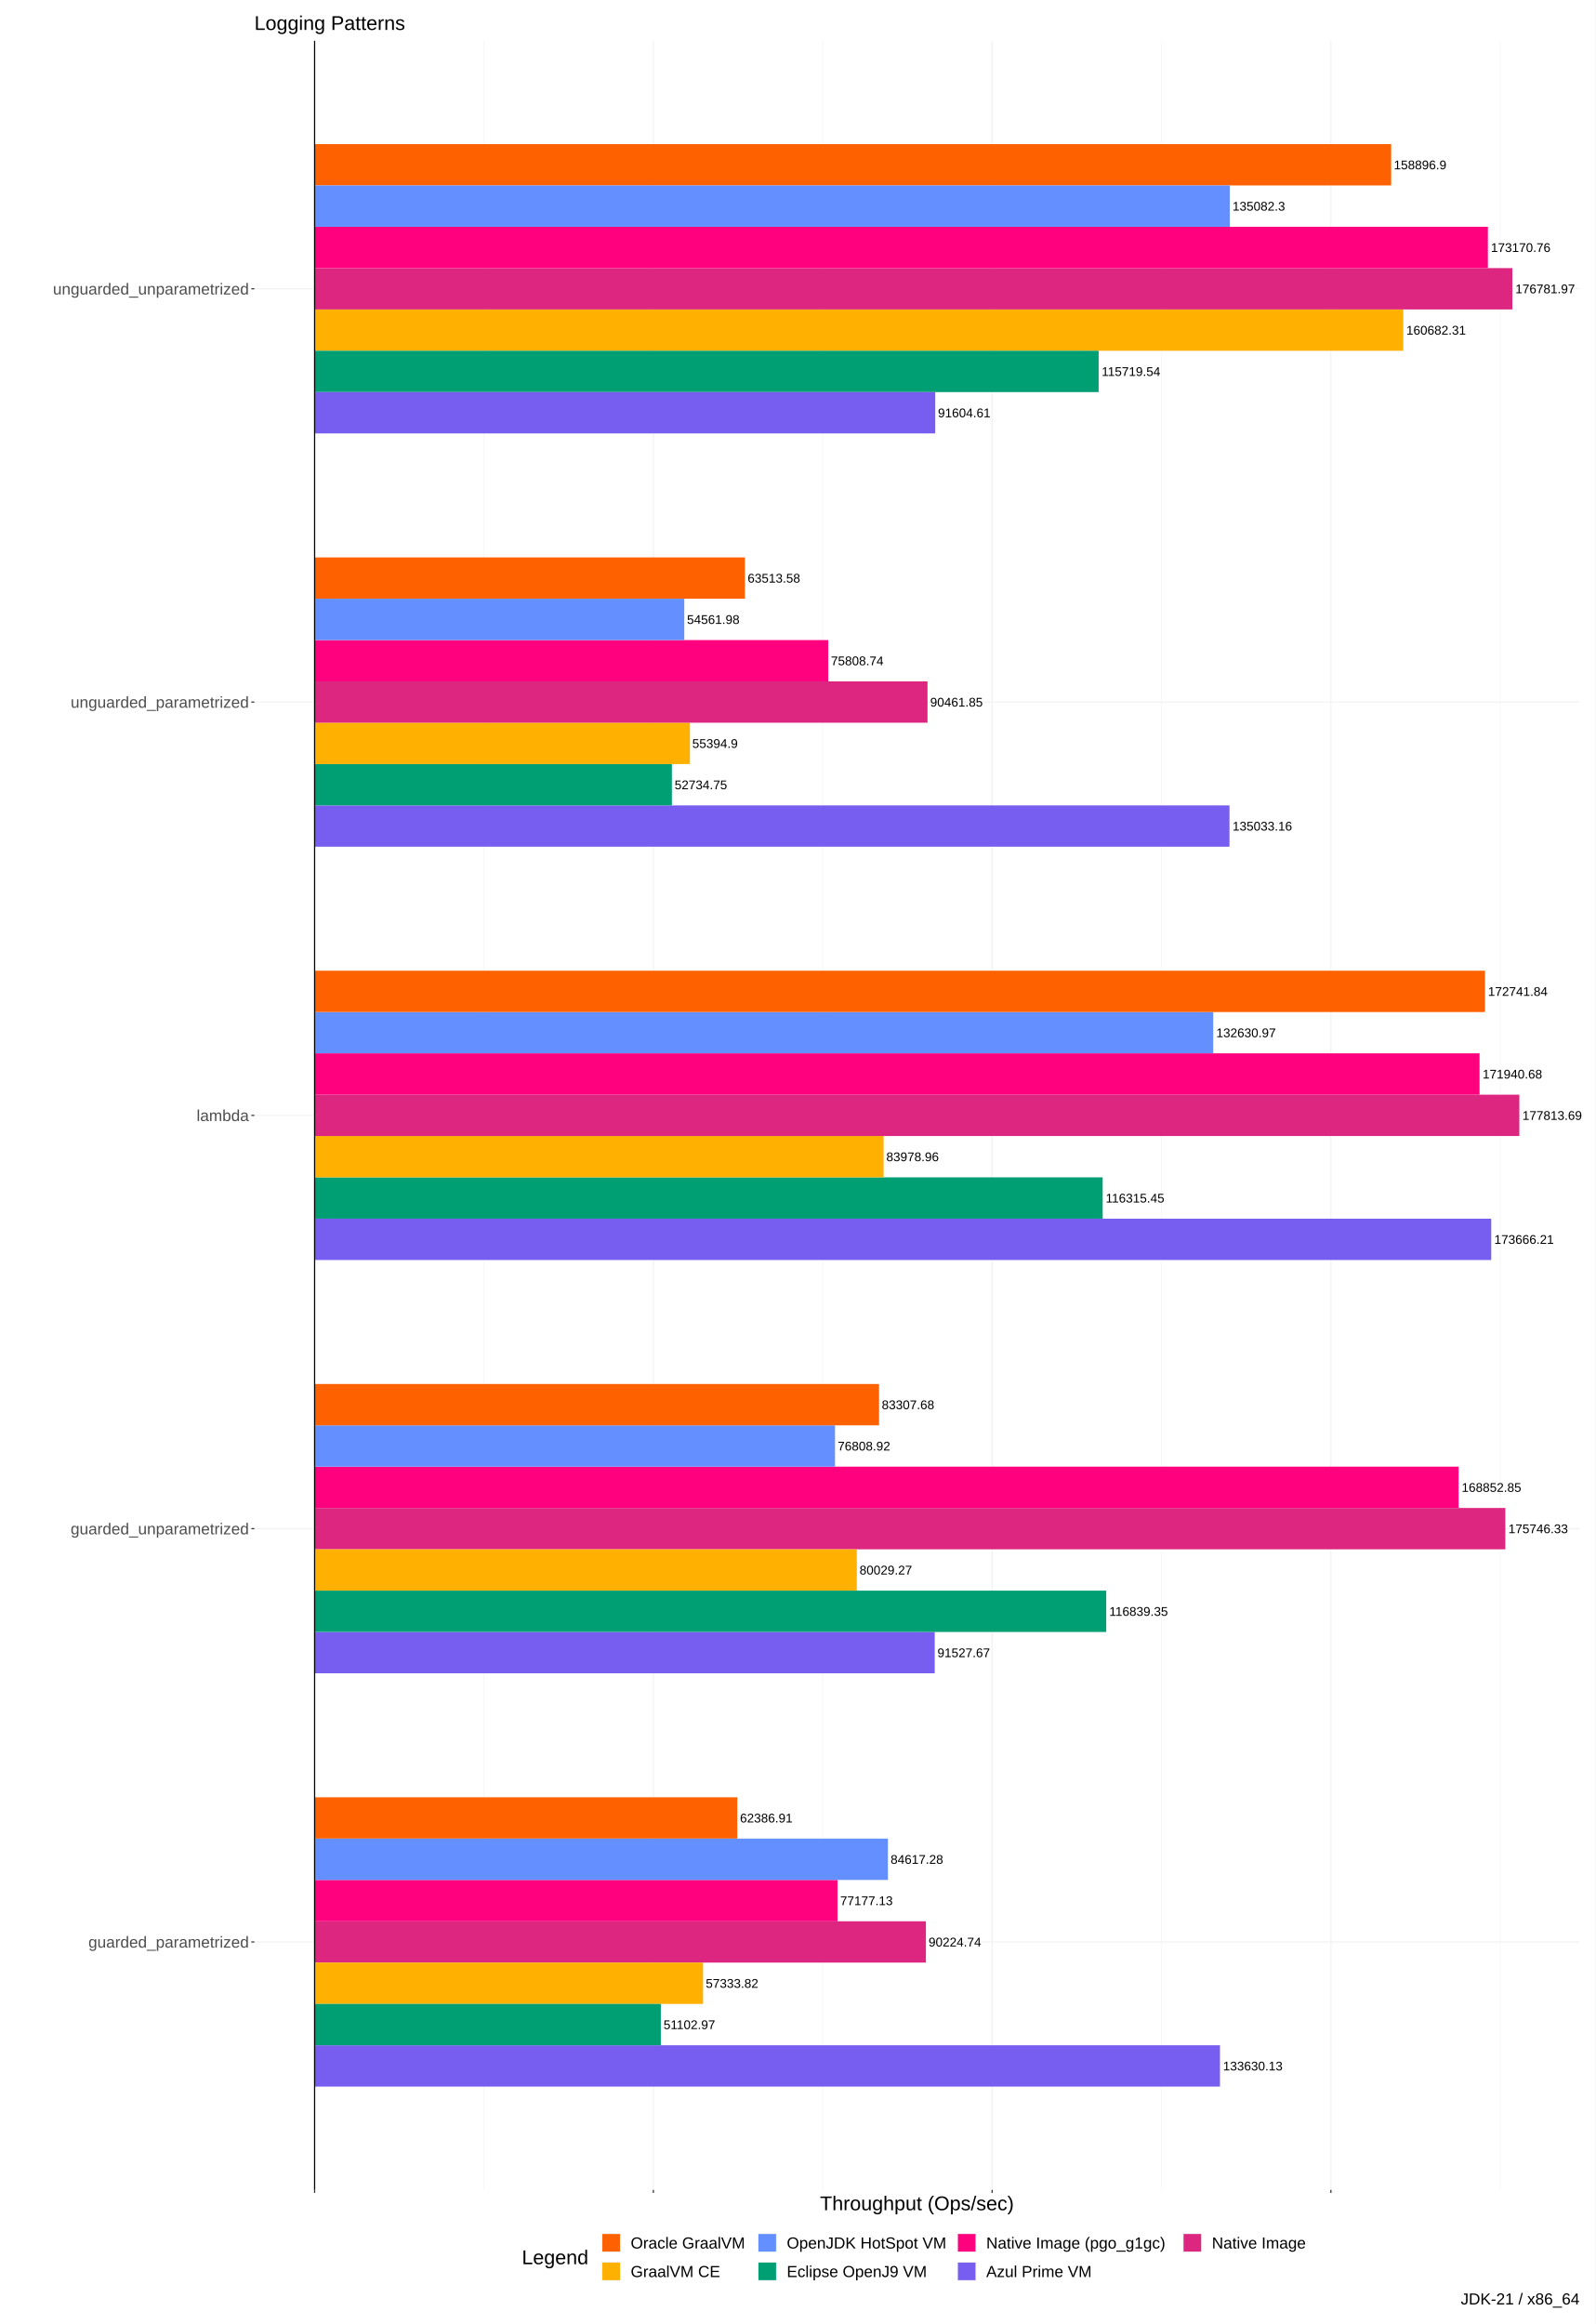
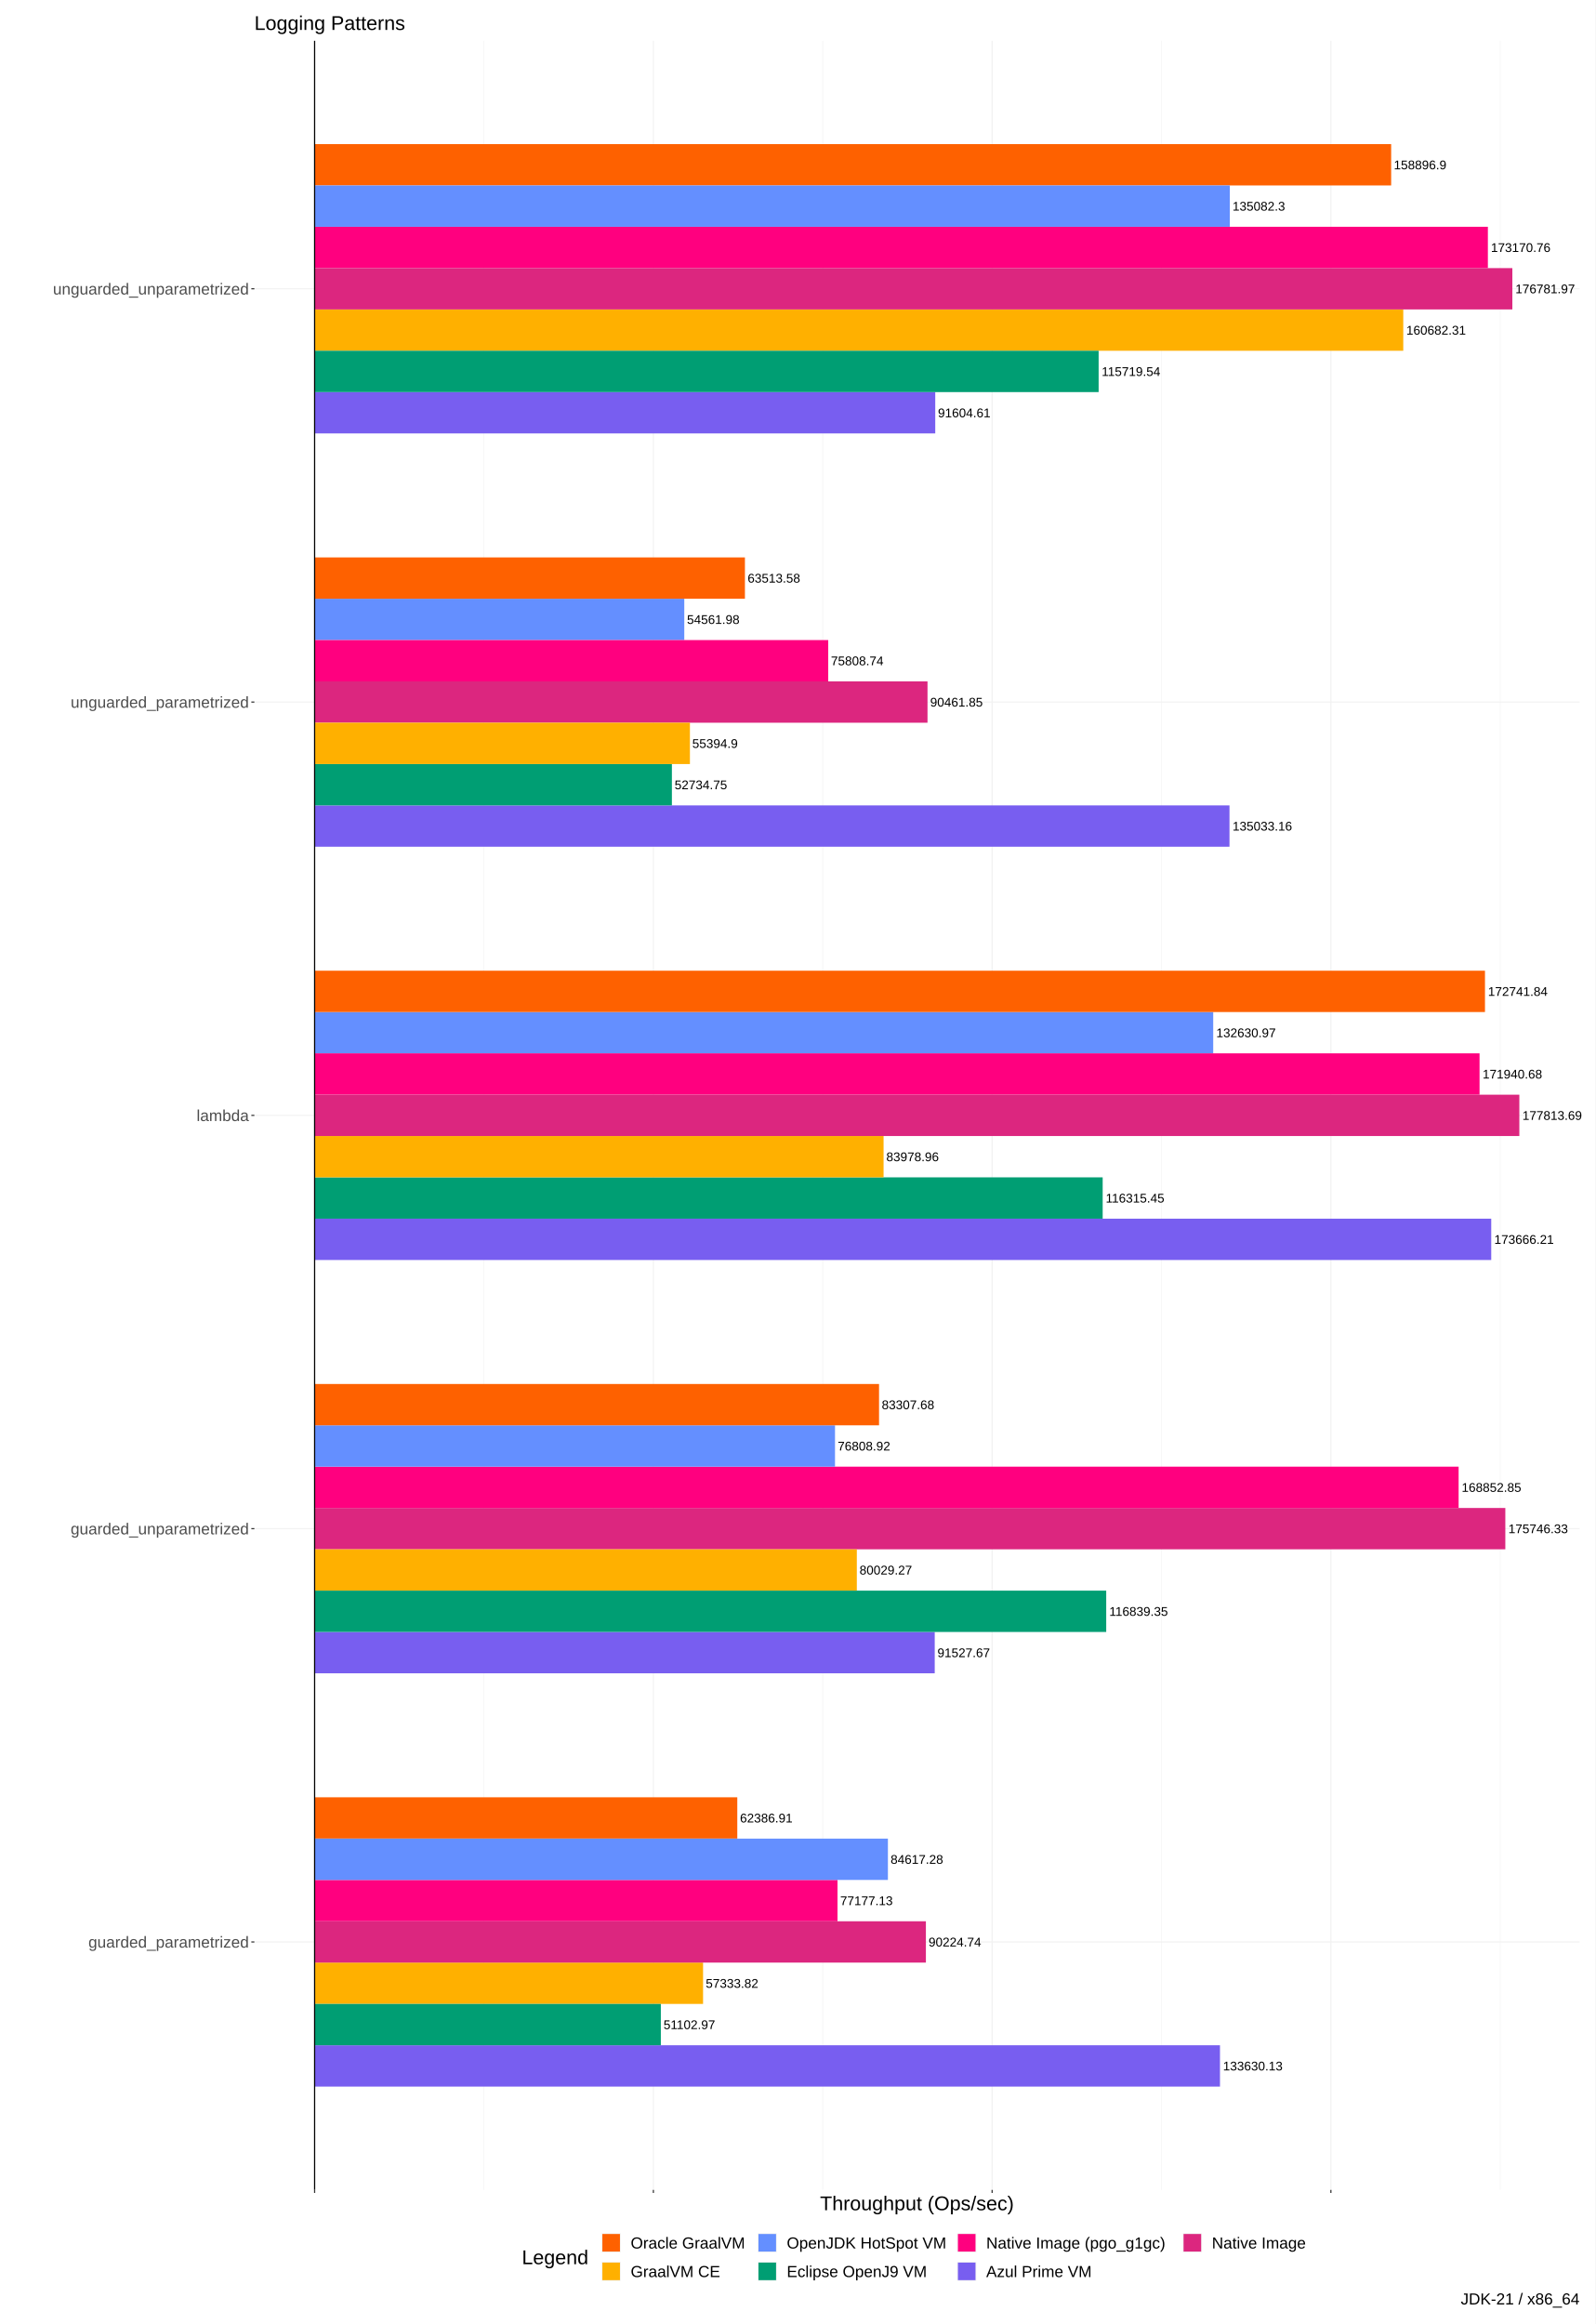
<svg xmlns="http://www.w3.org/2000/svg" class="svglite" width="1440.00pt" height="2097.64pt" viewBox="0 0 1440.00 2097.64">
  <defs>
    <style type="text/css">
    .svglite line, .svglite polyline, .svglite polygon, .svglite path, .svglite rect, .svglite circle {
      fill: none;
      stroke: #000000;
      stroke-linecap: round;
      stroke-linejoin: round;
      stroke-miterlimit: 10.00;
    }
    .svglite text {
      white-space: pre;
    }
  </style>
  </defs>
  <rect width="100%" height="100%" style="stroke: none; fill: #FFFFFF;" />
  <defs>
    <clipPath id="cpMC4wMHwxNDQwLjAwfDAuMDB8MjA5Ny42NA==">
      <rect x="0.00" y="0.00" width="1440.00" height="2097.64" />
    </clipPath>
  </defs>
  <g clip-path="url(#cpMC4wMHwxNDQwLjAwfDAuMDB8MjA5Ny42NA==)">
    <rect x="0.00" y="0.00" width="1440.00" height="2097.64" style="stroke-width: 1.07; stroke: #FFFFFF; fill: #FFFFFF;" />
    <rect x="229.61" y="36.82" width="1196.21" height="1939.79" style="stroke-width: 1.07; stroke: none;" />
    <polyline points="436.88,1976.61 436.88,36.82 " style="stroke-width: 0.53; stroke: #F2F2F2; stroke-linecap: butt;" />
    <polyline points="742.67,1976.61 742.67,36.82 " style="stroke-width: 0.53; stroke: #F2F2F2; stroke-linecap: butt;" />
    <polyline points="1048.46,1976.61 1048.46,36.82 " style="stroke-width: 0.53; stroke: #F2F2F2; stroke-linecap: butt;" />
    <polyline points="1354.25,1976.61 1354.25,36.82 " style="stroke-width: 0.53; stroke: #F2F2F2; stroke-linecap: butt;" />
    <polyline points="229.61,1752.79 1425.83,1752.79 " style="stroke-width: 1.07; stroke: #F2F2F2; stroke-linecap: butt;" />
    <polyline points="229.61,1379.76 1425.83,1379.76 " style="stroke-width: 1.07; stroke: #F2F2F2; stroke-linecap: butt;" />
    <polyline points="229.61,1006.72 1425.83,1006.72 " style="stroke-width: 1.07; stroke: #F2F2F2; stroke-linecap: butt;" />
    <polyline points="229.61,633.68 1425.83,633.68 " style="stroke-width: 1.07; stroke: #F2F2F2; stroke-linecap: butt;" />
    <polyline points="229.61,260.65 1425.83,260.65 " style="stroke-width: 1.07; stroke: #F2F2F2; stroke-linecap: butt;" />
    <polyline points="283.99,1976.61 283.99,36.82 " style="stroke-width: 1.07; stroke: #F2F2F2; stroke-linecap: butt;" />
    <polyline points="589.78,1976.61 589.78,36.82 " style="stroke-width: 1.07; stroke: #F2F2F2; stroke-linecap: butt;" />
    <polyline points="895.56,1976.61 895.56,36.82 " style="stroke-width: 1.07; stroke: #F2F2F2; stroke-linecap: butt;" />
    <polyline points="1201.35,1976.61 1201.35,36.82 " style="stroke-width: 1.07; stroke: #F2F2F2; stroke-linecap: butt;" />
+     <rect x="283.99" y="540.42" width="333.69" height="37.30" style="stroke-width: 1.07; stroke: none; stroke-linecap: butt; stroke-linejoin: miter; fill: #648FFF;" />
+     <rect x="283.99" y="726.94" width="825.83" height="37.30" style="stroke-width: 1.07; stroke: none; stroke-linecap: butt; stroke-linejoin: miter; fill: #785EF0;" />
+     <rect x="283.99" y="913.46" width="811.14" height="37.30" style="stroke-width: 1.07; stroke: none; stroke-linecap: butt; stroke-linejoin: miter; fill: #648FFF;" />
+     <rect x="283.99" y="130.08" width="971.77" height="37.30" style="stroke-width: 1.07; stroke: none; stroke-linecap: butt; stroke-linejoin: miter; fill: #FE6100;" />
+     <rect x="283.99" y="1846.05" width="817.25" height="37.30" style="stroke-width: 1.07; stroke: none; stroke-linecap: butt; stroke-linejoin: miter; fill: #785EF0;" />
+     <rect x="283.99" y="503.12" width="388.43" height="37.30" style="stroke-width: 1.07; stroke: none; stroke-linecap: butt; stroke-linejoin: miter; fill: #FE6100;" />
+     <rect x="283.99" y="1473.02" width="559.76" height="37.30" style="stroke-width: 1.07; stroke: none; stroke-linecap: butt; stroke-linejoin: miter; fill: #785EF0;" />
+     <rect x="283.99" y="204.69" width="1059.07" height="37.30" style="stroke-width: 1.07; stroke: none; stroke-linecap: butt; stroke-linejoin: miter; fill: #FF007F;" />
+     <rect x="283.99" y="1696.84" width="472.00" height="37.30" style="stroke-width: 1.07; stroke: none; stroke-linecap: butt; stroke-linejoin: miter; fill: #FF007F;" />
+     <rect x="283.99" y="1622.23" width="381.54" height="37.30" style="stroke-width: 1.07; stroke: none; stroke-linecap: butt; stroke-linejoin: miter; fill: #FE6100;" />
+     <rect x="283.99" y="1771.44" width="350.64" height="37.30" style="stroke-width: 1.07; stroke: none; stroke-linecap: butt; stroke-linejoin: miter; fill: #FFB000;" />
+     <rect x="283.99" y="1734.14" width="551.79" height="37.30" style="stroke-width: 1.07; stroke: none; stroke-linecap: butt; stroke-linejoin: miter; fill: #DC267F;" />
+     <rect x="283.99" y="1099.98" width="1062.10" height="37.30" style="stroke-width: 1.07; stroke: none; stroke-linecap: butt; stroke-linejoin: miter; fill: #785EF0;" />
+     <rect x="283.99" y="1062.67" width="711.36" height="37.30" style="stroke-width: 1.07; stroke: none; stroke-linecap: butt; stroke-linejoin: miter; fill: #009E73;" />
+     <rect x="283.99" y="1025.37" width="513.59" height="37.30" style="stroke-width: 1.07; stroke: none; stroke-linecap: butt; stroke-linejoin: miter; fill: #FFB000;" />
+     <rect x="283.99" y="950.76" width="1051.55" height="37.30" style="stroke-width: 1.07; stroke: none; stroke-linecap: butt; stroke-linejoin: miter; fill: #FF007F;" />
+     <rect x="283.99" y="353.91" width="560.23" height="37.30" style="stroke-width: 1.07; stroke: none; stroke-linecap: butt; stroke-linejoin: miter; fill: #785EF0;" />
+     <rect x="283.99" y="1808.75" width="312.53" height="37.30" style="stroke-width: 1.07; stroke: none; stroke-linecap: butt; stroke-linejoin: miter; fill: #009E73;" />
+     <rect x="283.99" y="876.16" width="1056.45" height="37.30" style="stroke-width: 1.07; stroke: none; stroke-linecap: butt; stroke-linejoin: miter; fill: #FE6100;" />
+     <rect x="283.99" y="279.30" width="982.69" height="37.30" style="stroke-width: 1.07; stroke: none; stroke-linecap: butt; stroke-linejoin: miter; fill: #FFB000;" />
+     <rect x="283.99" y="615.03" width="553.24" height="37.30" style="stroke-width: 1.07; stroke: none; stroke-linecap: butt; stroke-linejoin: miter; fill: #DC267F;" />
+     <rect x="283.99" y="1659.53" width="517.50" height="37.30" style="stroke-width: 1.07; stroke: none; stroke-linecap: butt; stroke-linejoin: miter; fill: #648FFF;" />
+     <rect x="283.99" y="689.64" width="322.51" height="37.30" style="stroke-width: 1.07; stroke: none; stroke-linecap: butt; stroke-linejoin: miter; fill: #009E73;" />
+     <rect x="283.99" y="1361.10" width="1074.82" height="37.30" style="stroke-width: 1.07; stroke: none; stroke-linecap: butt; stroke-linejoin: miter; fill: #DC267F;" />
    <rect x="283.99" y="1323.80" width="1032.66" height="37.30" style="stroke-width: 1.07; stroke: none; stroke-linecap: butt; stroke-linejoin: miter; fill: #FF007F;" />
-     <rect x="283.99" y="726.94" width="825.83" height="37.30" style="stroke-width: 1.07; stroke: none; stroke-linecap: butt; stroke-linejoin: miter; fill: #785EF0;" />
+     <rect x="283.99" y="241.99" width="1081.16" height="37.30" style="stroke-width: 1.07; stroke: none; stroke-linecap: butt; stroke-linejoin: miter; fill: #DC267F;" />
+     <rect x="283.99" y="988.07" width="1087.47" height="37.30" style="stroke-width: 1.07; stroke: none; stroke-linecap: butt; stroke-linejoin: miter; fill: #DC267F;" />
+     <rect x="283.99" y="1286.50" width="469.74" height="37.30" style="stroke-width: 1.07; stroke: none; stroke-linecap: butt; stroke-linejoin: miter; fill: #648FFF;" />
    <rect x="283.99" y="577.73" width="463.63" height="37.30" style="stroke-width: 1.07; stroke: none; stroke-linecap: butt; stroke-linejoin: miter; fill: #FF007F;" />
-     <rect x="283.99" y="689.64" width="322.51" height="37.30" style="stroke-width: 1.07; stroke: none; stroke-linecap: butt; stroke-linejoin: miter; fill: #009E73;" />
-     <rect x="283.99" y="1062.67" width="711.36" height="37.30" style="stroke-width: 1.07; stroke: none; stroke-linecap: butt; stroke-linejoin: miter; fill: #009E73;" />
+     <rect x="283.99" y="1398.41" width="489.44" height="37.30" style="stroke-width: 1.07; stroke: none; stroke-linecap: butt; stroke-linejoin: miter; fill: #FFB000;" />
+     <rect x="283.99" y="167.39" width="826.13" height="37.30" style="stroke-width: 1.07; stroke: none; stroke-linecap: butt; stroke-linejoin: miter; fill: #648FFF;" />
+     <rect x="283.99" y="1249.19" width="509.49" height="37.30" style="stroke-width: 1.07; stroke: none; stroke-linecap: butt; stroke-linejoin: miter; fill: #FE6100;" />
+     <rect x="283.99" y="316.60" width="707.71" height="37.30" style="stroke-width: 1.07; stroke: none; stroke-linecap: butt; stroke-linejoin: miter; fill: #009E73;" />
    <rect x="283.99" y="652.33" width="338.78" height="37.30" style="stroke-width: 1.07; stroke: none; stroke-linecap: butt; stroke-linejoin: miter; fill: #FFB000;" />
-     <rect x="283.99" y="1846.05" width="817.25" height="37.30" style="stroke-width: 1.07; stroke: none; stroke-linecap: butt; stroke-linejoin: miter; fill: #785EF0;" />
-     <rect x="283.99" y="1286.50" width="469.74" height="37.30" style="stroke-width: 1.07; stroke: none; stroke-linecap: butt; stroke-linejoin: miter; fill: #648FFF;" />
-     <rect x="283.99" y="503.12" width="388.43" height="37.30" style="stroke-width: 1.07; stroke: none; stroke-linecap: butt; stroke-linejoin: miter; fill: #FE6100;" />
-     <rect x="283.99" y="1361.10" width="1074.82" height="37.30" style="stroke-width: 1.07; stroke: none; stroke-linecap: butt; stroke-linejoin: miter; fill: #DC267F;" />
-     <rect x="283.99" y="913.46" width="811.14" height="37.30" style="stroke-width: 1.07; stroke: none; stroke-linecap: butt; stroke-linejoin: miter; fill: #648FFF;" />
-     <rect x="283.99" y="1734.14" width="551.79" height="37.30" style="stroke-width: 1.07; stroke: none; stroke-linecap: butt; stroke-linejoin: miter; fill: #DC267F;" />
-     <rect x="283.99" y="279.30" width="982.69" height="37.30" style="stroke-width: 1.07; stroke: none; stroke-linecap: butt; stroke-linejoin: miter; fill: #FFB000;" />
-     <rect x="283.99" y="1025.37" width="513.59" height="37.30" style="stroke-width: 1.07; stroke: none; stroke-linecap: butt; stroke-linejoin: miter; fill: #FFB000;" />
-     <rect x="283.99" y="316.60" width="707.71" height="37.30" style="stroke-width: 1.07; stroke: none; stroke-linecap: butt; stroke-linejoin: miter; fill: #009E73;" />
-     <rect x="283.99" y="1622.23" width="381.54" height="37.30" style="stroke-width: 1.07; stroke: none; stroke-linecap: butt; stroke-linejoin: miter; fill: #FE6100;" />
-     <rect x="283.99" y="241.99" width="1081.16" height="37.30" style="stroke-width: 1.07; stroke: none; stroke-linecap: butt; stroke-linejoin: miter; fill: #DC267F;" />
-     <rect x="283.99" y="1771.44" width="350.64" height="37.30" style="stroke-width: 1.07; stroke: none; stroke-linecap: butt; stroke-linejoin: miter; fill: #FFB000;" />
-     <rect x="283.99" y="1696.84" width="472.00" height="37.30" style="stroke-width: 1.07; stroke: none; stroke-linecap: butt; stroke-linejoin: miter; fill: #FF007F;" />
-     <rect x="283.99" y="876.16" width="1056.45" height="37.30" style="stroke-width: 1.07; stroke: none; stroke-linecap: butt; stroke-linejoin: miter; fill: #FE6100;" />
-     <rect x="283.99" y="615.03" width="553.24" height="37.30" style="stroke-width: 1.07; stroke: none; stroke-linecap: butt; stroke-linejoin: miter; fill: #DC267F;" />
-     <rect x="283.99" y="130.08" width="971.77" height="37.30" style="stroke-width: 1.07; stroke: none; stroke-linecap: butt; stroke-linejoin: miter; fill: #FE6100;" />
-     <rect x="283.99" y="204.69" width="1059.07" height="37.30" style="stroke-width: 1.07; stroke: none; stroke-linecap: butt; stroke-linejoin: miter; fill: #FF007F;" />
-     <rect x="283.99" y="1099.98" width="1062.10" height="37.30" style="stroke-width: 1.07; stroke: none; stroke-linecap: butt; stroke-linejoin: miter; fill: #785EF0;" />
-     <rect x="283.99" y="988.07" width="1087.47" height="37.30" style="stroke-width: 1.07; stroke: none; stroke-linecap: butt; stroke-linejoin: miter; fill: #DC267F;" />
-     <rect x="283.99" y="353.91" width="560.23" height="37.30" style="stroke-width: 1.07; stroke: none; stroke-linecap: butt; stroke-linejoin: miter; fill: #785EF0;" />
-     <rect x="283.99" y="1473.02" width="559.76" height="37.30" style="stroke-width: 1.07; stroke: none; stroke-linecap: butt; stroke-linejoin: miter; fill: #785EF0;" />
-     <rect x="283.99" y="950.76" width="1051.55" height="37.30" style="stroke-width: 1.07; stroke: none; stroke-linecap: butt; stroke-linejoin: miter; fill: #FF007F;" />
-     <rect x="283.99" y="1659.53" width="517.50" height="37.30" style="stroke-width: 1.07; stroke: none; stroke-linecap: butt; stroke-linejoin: miter; fill: #648FFF;" />
-     <rect x="283.99" y="1808.75" width="312.53" height="37.30" style="stroke-width: 1.07; stroke: none; stroke-linecap: butt; stroke-linejoin: miter; fill: #009E73;" />
-     <rect x="283.99" y="167.39" width="826.13" height="37.30" style="stroke-width: 1.07; stroke: none; stroke-linecap: butt; stroke-linejoin: miter; fill: #648FFF;" />
-     <rect x="283.99" y="1398.41" width="489.44" height="37.30" style="stroke-width: 1.07; stroke: none; stroke-linecap: butt; stroke-linejoin: miter; fill: #FFB000;" />
    <rect x="283.99" y="1435.71" width="714.56" height="37.30" style="stroke-width: 1.07; stroke: none; stroke-linecap: butt; stroke-linejoin: miter; fill: #009E73;" />
-     <rect x="283.99" y="540.42" width="333.69" height="37.30" style="stroke-width: 1.07; stroke: none; stroke-linecap: butt; stroke-linejoin: miter; fill: #648FFF;" />
-     <rect x="283.99" y="1249.19" width="509.49" height="37.30" style="stroke-width: 1.07; stroke: none; stroke-linecap: butt; stroke-linejoin: miter; fill: #FE6100;" />
+     <text x="620.11" y="563.14" style="font-size: 11.38px; font-family: &quot;Liberation Sans&quot;;" textLength="48.61px" lengthAdjust="spacingAndGlyphs">54561.98</text>
+     <text x="1112.57" y="749.66" style="font-size: 11.38px; font-family: &quot;Liberation Sans&quot;;" textLength="55.12px" lengthAdjust="spacingAndGlyphs">135033.16</text>
+     <text x="1097.88" y="936.18" style="font-size: 11.38px; font-family: &quot;Liberation Sans&quot;;" textLength="55.12px" lengthAdjust="spacingAndGlyphs">132630.97</text>
+     <text x="1258.19" y="152.80" style="font-size: 11.38px; font-family: &quot;Liberation Sans&quot;;" textLength="48.61px" lengthAdjust="spacingAndGlyphs">158896.9</text>
+     <text x="1103.99" y="1868.77" style="font-size: 11.38px; font-family: &quot;Liberation Sans&quot;;" textLength="55.12px" lengthAdjust="spacingAndGlyphs">133630.13</text>
+     <text x="674.85" y="525.84" style="font-size: 11.38px; font-family: &quot;Liberation Sans&quot;;" textLength="48.61px" lengthAdjust="spacingAndGlyphs">63513.58</text>
+     <text x="846.18" y="1495.73" style="font-size: 11.38px; font-family: &quot;Liberation Sans&quot;;" textLength="48.61px" lengthAdjust="spacingAndGlyphs">91527.67</text>
+     <text x="1345.81" y="227.41" style="font-size: 11.38px; font-family: &quot;Liberation Sans&quot;;" textLength="55.12px" lengthAdjust="spacingAndGlyphs">173170.76</text>
+     <text x="758.42" y="1719.55" style="font-size: 11.38px; font-family: &quot;Liberation Sans&quot;;" textLength="48.61px" lengthAdjust="spacingAndGlyphs">77177.13</text>
+     <text x="667.96" y="1644.95" style="font-size: 11.38px; font-family: &quot;Liberation Sans&quot;;" textLength="48.61px" lengthAdjust="spacingAndGlyphs">62386.91</text>
+     <text x="637.06" y="1794.16" style="font-size: 11.38px; font-family: &quot;Liberation Sans&quot;;" textLength="48.61px" lengthAdjust="spacingAndGlyphs">57333.82</text>
+     <text x="838.21" y="1756.86" style="font-size: 11.38px; font-family: &quot;Liberation Sans&quot;;" textLength="48.61px" lengthAdjust="spacingAndGlyphs">90224.74</text>
+     <text x="1348.84" y="1122.69" style="font-size: 11.38px; font-family: &quot;Liberation Sans&quot;;" textLength="55.12px" lengthAdjust="spacingAndGlyphs">173666.21</text>
+     <text x="998.10" y="1085.39" style="font-size: 11.38px; font-family: &quot;Liberation Sans&quot;;" textLength="55.12px" lengthAdjust="spacingAndGlyphs">116315.45</text>
+     <text x="800.01" y="1048.09" style="font-size: 11.38px; font-family: &quot;Liberation Sans&quot;;" textLength="48.61px" lengthAdjust="spacingAndGlyphs">83978.96</text>
+     <text x="1338.29" y="973.48" style="font-size: 11.38px; font-family: &quot;Liberation Sans&quot;;" textLength="55.12px" lengthAdjust="spacingAndGlyphs">171940.68</text>
+     <text x="846.65" y="376.62" style="font-size: 11.38px; font-family: &quot;Liberation Sans&quot;;" textLength="48.61px" lengthAdjust="spacingAndGlyphs">91604.61</text>
+     <text x="598.95" y="1831.46" style="font-size: 11.38px; font-family: &quot;Liberation Sans&quot;;" textLength="48.61px" lengthAdjust="spacingAndGlyphs">51102.97</text>
+     <text x="1343.19" y="898.87" style="font-size: 11.38px; font-family: &quot;Liberation Sans&quot;;" textLength="55.12px" lengthAdjust="spacingAndGlyphs">172741.84</text>
+     <text x="1269.44" y="302.01" style="font-size: 11.38px; font-family: &quot;Liberation Sans&quot;;" textLength="55.12px" lengthAdjust="spacingAndGlyphs">160682.31</text>
+     <text x="839.66" y="637.75" style="font-size: 11.38px; font-family: &quot;Liberation Sans&quot;;" textLength="48.61px" lengthAdjust="spacingAndGlyphs">90461.85</text>
+     <text x="803.92" y="1682.25" style="font-size: 11.38px; font-family: &quot;Liberation Sans&quot;;" textLength="48.61px" lengthAdjust="spacingAndGlyphs">84617.28</text>
+     <text x="608.93" y="712.35" style="font-size: 11.38px; font-family: &quot;Liberation Sans&quot;;" textLength="48.61px" lengthAdjust="spacingAndGlyphs">52734.75</text>
+     <text x="1361.57" y="1383.82" style="font-size: 11.38px; font-family: &quot;Liberation Sans&quot;;" textLength="55.12px" lengthAdjust="spacingAndGlyphs">175746.33</text>
    <text x="1319.41" y="1346.52" style="font-size: 11.38px; font-family: &quot;Liberation Sans&quot;;" textLength="55.12px" lengthAdjust="spacingAndGlyphs">168852.85</text>
-     <text x="1112.57" y="749.66" style="font-size: 11.38px; font-family: &quot;Liberation Sans&quot;;" textLength="55.12px" lengthAdjust="spacingAndGlyphs">135033.16</text>
+     <text x="1367.90" y="264.71" style="font-size: 11.38px; font-family: &quot;Liberation Sans&quot;;" textLength="55.12px" lengthAdjust="spacingAndGlyphs">176781.97</text>
+     <text x="1374.21" y="1010.78" style="font-size: 11.38px; font-family: &quot;Liberation Sans&quot;;" textLength="55.12px" lengthAdjust="spacingAndGlyphs">177813.69</text>
+     <text x="756.16" y="1309.21" style="font-size: 11.38px; font-family: &quot;Liberation Sans&quot;;" textLength="48.61px" lengthAdjust="spacingAndGlyphs">76808.92</text>
    <text x="750.05" y="600.44" style="font-size: 11.38px; font-family: &quot;Liberation Sans&quot;;" textLength="48.61px" lengthAdjust="spacingAndGlyphs">75808.74</text>
-     <text x="608.93" y="712.35" style="font-size: 11.38px; font-family: &quot;Liberation Sans&quot;;" textLength="48.61px" lengthAdjust="spacingAndGlyphs">52734.75</text>
-     <text x="998.10" y="1085.39" style="font-size: 11.38px; font-family: &quot;Liberation Sans&quot;;" textLength="55.12px" lengthAdjust="spacingAndGlyphs">116315.45</text>
+     <text x="775.86" y="1421.12" style="font-size: 11.38px; font-family: &quot;Liberation Sans&quot;;" textLength="48.61px" lengthAdjust="spacingAndGlyphs">80029.27</text>
+     <text x="1112.55" y="190.10" style="font-size: 11.38px; font-family: &quot;Liberation Sans&quot;;" textLength="48.61px" lengthAdjust="spacingAndGlyphs">135082.3</text>
+     <text x="795.91" y="1271.91" style="font-size: 11.38px; font-family: &quot;Liberation Sans&quot;;" textLength="48.61px" lengthAdjust="spacingAndGlyphs">83307.68</text>
+     <text x="994.46" y="339.32" style="font-size: 11.38px; font-family: &quot;Liberation Sans&quot;;" textLength="55.12px" lengthAdjust="spacingAndGlyphs">115719.54</text>
    <text x="624.87" y="675.05" style="font-size: 11.38px; font-family: &quot;Liberation Sans&quot;;" textLength="42.10px" lengthAdjust="spacingAndGlyphs">55394.9</text>
-     <text x="1103.99" y="1868.77" style="font-size: 11.38px; font-family: &quot;Liberation Sans&quot;;" textLength="55.12px" lengthAdjust="spacingAndGlyphs">133630.13</text>
-     <text x="756.16" y="1309.21" style="font-size: 11.38px; font-family: &quot;Liberation Sans&quot;;" textLength="48.61px" lengthAdjust="spacingAndGlyphs">76808.92</text>
-     <text x="674.85" y="525.84" style="font-size: 11.38px; font-family: &quot;Liberation Sans&quot;;" textLength="48.61px" lengthAdjust="spacingAndGlyphs">63513.58</text>
-     <text x="1361.57" y="1383.82" style="font-size: 11.38px; font-family: &quot;Liberation Sans&quot;;" textLength="55.12px" lengthAdjust="spacingAndGlyphs">175746.33</text>
-     <text x="1097.88" y="936.18" style="font-size: 11.38px; font-family: &quot;Liberation Sans&quot;;" textLength="55.12px" lengthAdjust="spacingAndGlyphs">132630.97</text>
-     <text x="838.21" y="1756.86" style="font-size: 11.38px; font-family: &quot;Liberation Sans&quot;;" textLength="48.61px" lengthAdjust="spacingAndGlyphs">90224.74</text>
-     <text x="1269.44" y="302.01" style="font-size: 11.38px; font-family: &quot;Liberation Sans&quot;;" textLength="55.12px" lengthAdjust="spacingAndGlyphs">160682.31</text>
-     <text x="800.01" y="1048.09" style="font-size: 11.38px; font-family: &quot;Liberation Sans&quot;;" textLength="48.61px" lengthAdjust="spacingAndGlyphs">83978.96</text>
-     <text x="994.46" y="339.32" style="font-size: 11.38px; font-family: &quot;Liberation Sans&quot;;" textLength="55.12px" lengthAdjust="spacingAndGlyphs">115719.54</text>
-     <text x="667.96" y="1644.95" style="font-size: 11.38px; font-family: &quot;Liberation Sans&quot;;" textLength="48.61px" lengthAdjust="spacingAndGlyphs">62386.91</text>
-     <text x="1367.90" y="264.71" style="font-size: 11.38px; font-family: &quot;Liberation Sans&quot;;" textLength="55.12px" lengthAdjust="spacingAndGlyphs">176781.97</text>
-     <text x="637.06" y="1794.16" style="font-size: 11.38px; font-family: &quot;Liberation Sans&quot;;" textLength="48.61px" lengthAdjust="spacingAndGlyphs">57333.82</text>
-     <text x="758.42" y="1719.55" style="font-size: 11.38px; font-family: &quot;Liberation Sans&quot;;" textLength="48.61px" lengthAdjust="spacingAndGlyphs">77177.13</text>
-     <text x="1343.19" y="898.87" style="font-size: 11.38px; font-family: &quot;Liberation Sans&quot;;" textLength="55.12px" lengthAdjust="spacingAndGlyphs">172741.84</text>
-     <text x="839.66" y="637.75" style="font-size: 11.38px; font-family: &quot;Liberation Sans&quot;;" textLength="48.61px" lengthAdjust="spacingAndGlyphs">90461.85</text>
-     <text x="1258.19" y="152.80" style="font-size: 11.38px; font-family: &quot;Liberation Sans&quot;;" textLength="48.61px" lengthAdjust="spacingAndGlyphs">158896.9</text>
-     <text x="1345.81" y="227.41" style="font-size: 11.38px; font-family: &quot;Liberation Sans&quot;;" textLength="55.12px" lengthAdjust="spacingAndGlyphs">173170.76</text>
-     <text x="1348.84" y="1122.69" style="font-size: 11.38px; font-family: &quot;Liberation Sans&quot;;" textLength="55.12px" lengthAdjust="spacingAndGlyphs">173666.21</text>
-     <text x="1374.21" y="1010.78" style="font-size: 11.38px; font-family: &quot;Liberation Sans&quot;;" textLength="55.12px" lengthAdjust="spacingAndGlyphs">177813.69</text>
-     <text x="846.65" y="376.62" style="font-size: 11.38px; font-family: &quot;Liberation Sans&quot;;" textLength="48.61px" lengthAdjust="spacingAndGlyphs">91604.61</text>
-     <text x="846.18" y="1495.73" style="font-size: 11.38px; font-family: &quot;Liberation Sans&quot;;" textLength="48.61px" lengthAdjust="spacingAndGlyphs">91527.67</text>
-     <text x="1338.29" y="973.48" style="font-size: 11.38px; font-family: &quot;Liberation Sans&quot;;" textLength="55.12px" lengthAdjust="spacingAndGlyphs">171940.68</text>
-     <text x="803.92" y="1682.25" style="font-size: 11.38px; font-family: &quot;Liberation Sans&quot;;" textLength="48.61px" lengthAdjust="spacingAndGlyphs">84617.28</text>
-     <text x="598.95" y="1831.46" style="font-size: 11.38px; font-family: &quot;Liberation Sans&quot;;" textLength="48.61px" lengthAdjust="spacingAndGlyphs">51102.97</text>
-     <text x="1112.55" y="190.10" style="font-size: 11.38px; font-family: &quot;Liberation Sans&quot;;" textLength="48.61px" lengthAdjust="spacingAndGlyphs">135082.3</text>
-     <text x="775.86" y="1421.12" style="font-size: 11.38px; font-family: &quot;Liberation Sans&quot;;" textLength="48.61px" lengthAdjust="spacingAndGlyphs">80029.27</text>
    <text x="1001.31" y="1458.43" style="font-size: 11.38px; font-family: &quot;Liberation Sans&quot;;" textLength="55.12px" lengthAdjust="spacingAndGlyphs">116839.35</text>
-     <text x="620.11" y="563.14" style="font-size: 11.38px; font-family: &quot;Liberation Sans&quot;;" textLength="48.61px" lengthAdjust="spacingAndGlyphs">54561.98</text>
-     <text x="795.91" y="1271.91" style="font-size: 11.38px; font-family: &quot;Liberation Sans&quot;;" textLength="48.61px" lengthAdjust="spacingAndGlyphs">83307.68</text>
    <line x1="283.99" y1="1976.61" x2="283.99" y2="36.82" style="stroke-width: 1.07; stroke-linecap: butt;" />
    <text x="224.68" y="1757.93" text-anchor="end" style="font-size: 14.40px;fill: #4D4D4D; font-family: &quot;Liberation Sans&quot;;" textLength="155.03px" lengthAdjust="spacingAndGlyphs">guarded_parametrized</text>
    <text x="224.68" y="1384.90" text-anchor="end" style="font-size: 14.40px;fill: #4D4D4D; font-family: &quot;Liberation Sans&quot;;" textLength="172.81px" lengthAdjust="spacingAndGlyphs">guarded_unparametrized</text>
    <text x="224.68" y="1011.86" text-anchor="end" style="font-size: 14.40px;fill: #4D4D4D; font-family: &quot;Liberation Sans&quot;;" textLength="51.01px" lengthAdjust="spacingAndGlyphs">lambda</text>
    <text x="224.68" y="638.82" text-anchor="end" style="font-size: 14.40px;fill: #4D4D4D; font-family: &quot;Liberation Sans&quot;;" textLength="172.81px" lengthAdjust="spacingAndGlyphs">unguarded_parametrized</text>
    <text x="224.68" y="265.79" text-anchor="end" style="font-size: 14.40px;fill: #4D4D4D; font-family: &quot;Liberation Sans&quot;;" textLength="190.60px" lengthAdjust="spacingAndGlyphs">unguarded_unparametrized</text>
    <polyline points="226.88,1752.79 229.61,1752.79 " style="stroke-width: 1.07; stroke: #333333; stroke-linecap: butt;" />
    <polyline points="226.88,1379.76 229.61,1379.76 " style="stroke-width: 1.07; stroke: #333333; stroke-linecap: butt;" />
    <polyline points="226.88,1006.72 229.61,1006.72 " style="stroke-width: 1.07; stroke: #333333; stroke-linecap: butt;" />
    <polyline points="226.88,633.68 229.61,633.68 " style="stroke-width: 1.07; stroke: #333333; stroke-linecap: butt;" />
    <polyline points="226.88,260.65 229.61,260.65 " style="stroke-width: 1.07; stroke: #333333; stroke-linecap: butt;" />
    <polyline points="283.99,1979.35 283.99,1976.61 " style="stroke-width: 1.07; stroke: #333333; stroke-linecap: butt;" />
    <polyline points="589.78,1979.35 589.78,1976.61 " style="stroke-width: 1.07; stroke: #333333; stroke-linecap: butt;" />
    <polyline points="895.56,1979.35 895.56,1976.61 " style="stroke-width: 1.07; stroke: #333333; stroke-linecap: butt;" />
    <polyline points="1201.35,1979.35 1201.35,1976.61 " style="stroke-width: 1.07; stroke: #333333; stroke-linecap: butt;" />
    <text x="827.72" y="1994.95" text-anchor="middle" style="font-size: 18.00px; font-family: &quot;Liberation Sans&quot;;" textLength="184.84px" lengthAdjust="spacingAndGlyphs">Throughput (Ops/sec)</text>
    <rect x="465.59" y="2010.22" width="724.26" height="54.02" style="stroke-width: 1.07; stroke: none; fill: #FFFFFF;" />
    <text x="471.07" y="2043.66" style="font-size: 18.00px; font-family: &quot;Liberation Sans&quot;;" textLength="63.01px" lengthAdjust="spacingAndGlyphs">Legend</text>
    <rect x="543.04" y="2015.70" width="17.28" height="17.28" style="stroke-width: 1.07; stroke: none; fill: #F2F2F2;" />
    <rect x="543.75" y="2016.41" width="15.86" height="15.86" style="stroke-width: 1.07; stroke: none; stroke-linecap: butt; stroke-linejoin: miter; fill: #FE6100;" />
    <rect x="683.95" y="2015.70" width="17.28" height="17.28" style="stroke-width: 1.07; stroke: none; fill: #F2F2F2;" />
    <rect x="684.65" y="2016.41" width="15.86" height="15.86" style="stroke-width: 1.07; stroke: none; stroke-linecap: butt; stroke-linejoin: miter; fill: #648FFF;" />
    <rect x="863.99" y="2015.70" width="17.28" height="17.28" style="stroke-width: 1.07; stroke: none; fill: #F2F2F2;" />
    <rect x="864.69" y="2016.41" width="15.86" height="15.86" style="stroke-width: 1.07; stroke: none; stroke-linecap: butt; stroke-linejoin: miter; fill: #FF007F;" />
    <rect x="1067.66" y="2015.70" width="17.28" height="17.28" style="stroke-width: 1.07; stroke: none; fill: #F2F2F2;" />
    <rect x="1068.37" y="2016.41" width="15.86" height="15.86" style="stroke-width: 1.07; stroke: none; stroke-linecap: butt; stroke-linejoin: miter; fill: #DC267F;" />
    <rect x="543.04" y="2041.49" width="17.28" height="17.28" style="stroke-width: 1.07; stroke: none; fill: #F2F2F2;" />
    <rect x="543.75" y="2042.20" width="15.86" height="15.86" style="stroke-width: 1.07; stroke: none; stroke-linecap: butt; stroke-linejoin: miter; fill: #FFB000;" />
    <rect x="683.95" y="2041.49" width="17.28" height="17.28" style="stroke-width: 1.07; stroke: none; fill: #F2F2F2;" />
    <rect x="684.65" y="2042.20" width="15.86" height="15.86" style="stroke-width: 1.07; stroke: none; stroke-linecap: butt; stroke-linejoin: miter; fill: #009E73;" />
    <rect x="863.99" y="2041.49" width="17.28" height="17.28" style="stroke-width: 1.07; stroke: none; fill: #F2F2F2;" />
    <rect x="864.69" y="2042.20" width="15.86" height="15.86" style="stroke-width: 1.07; stroke: none; stroke-linecap: butt; stroke-linejoin: miter; fill: #785EF0;" />
    <text x="569.29" y="2029.48" style="font-size: 14.40px; font-family: &quot;Liberation Sans&quot;;" textLength="105.69px" lengthAdjust="spacingAndGlyphs">Oracle GraalVM</text>
    <text x="710.19" y="2029.48" style="font-size: 14.40px; font-family: &quot;Liberation Sans&quot;;" textLength="144.83px" lengthAdjust="spacingAndGlyphs">OpenJDK HotSpot VM</text>
    <text x="890.23" y="2029.48" style="font-size: 14.40px; font-family: &quot;Liberation Sans&quot;;" textLength="168.47px" lengthAdjust="spacingAndGlyphs">Native Image (pgo_g1gc)</text>
    <text x="1093.91" y="2029.48" style="font-size: 14.40px; font-family: &quot;Liberation Sans&quot;;" textLength="90.46px" lengthAdjust="spacingAndGlyphs">Native Image</text>
    <text x="569.29" y="2055.27" style="font-size: 14.40px; font-family: &quot;Liberation Sans&quot;;" textLength="78.80px" lengthAdjust="spacingAndGlyphs">GraalVM CE</text>
    <text x="710.19" y="2055.27" style="font-size: 14.40px; font-family: &quot;Liberation Sans&quot;;" textLength="124.62px" lengthAdjust="spacingAndGlyphs">Eclipse OpenJ9 VM</text>
    <text x="890.23" y="2055.27" style="font-size: 14.40px; font-family: &quot;Liberation Sans&quot;;" textLength="97.67px" lengthAdjust="spacingAndGlyphs">Azul Prime VM</text>
    <text x="229.61" y="27.03" style="font-size: 18.00px; font-family: &quot;Liberation Sans&quot;;" textLength="145.33px" lengthAdjust="spacingAndGlyphs">Logging Patterns</text>
    <text x="1425.83" y="2080.01" text-anchor="end" style="font-size: 14.40px; font-family: &quot;Liberation Sans&quot;;" textLength="104.20px" lengthAdjust="spacingAndGlyphs">JDK-21 / x86_64</text>
  </g>
</svg>
